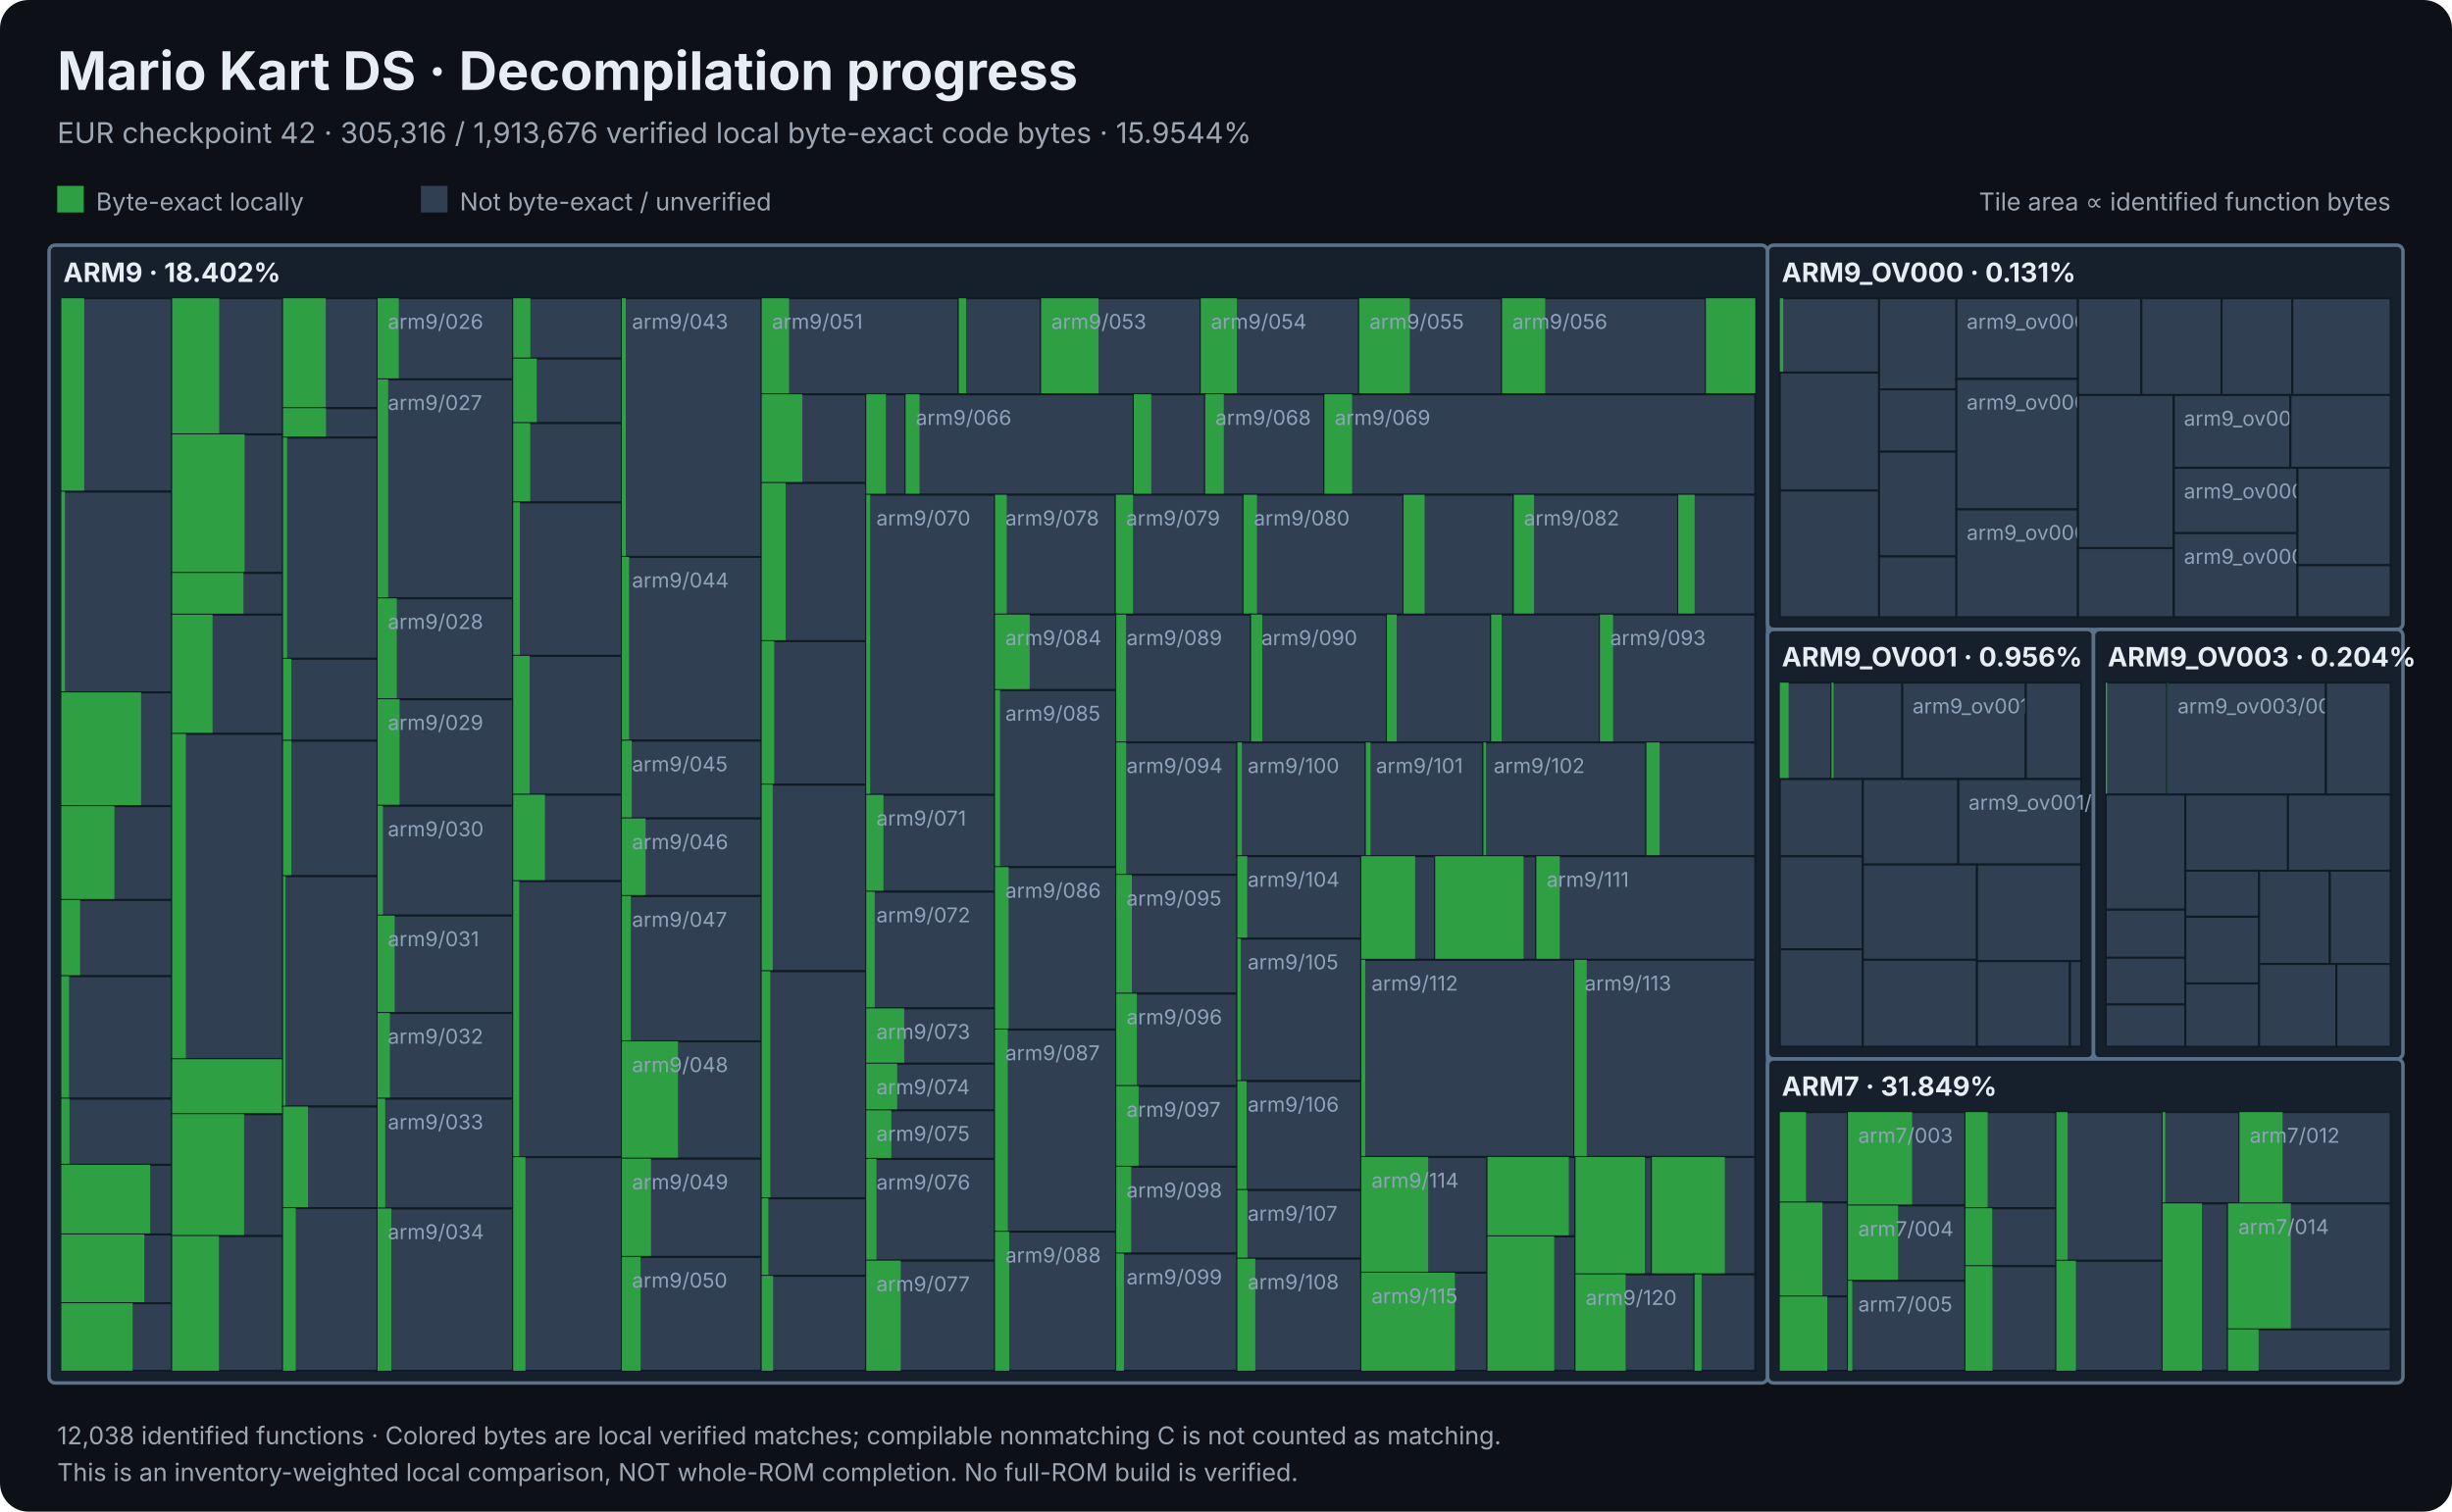
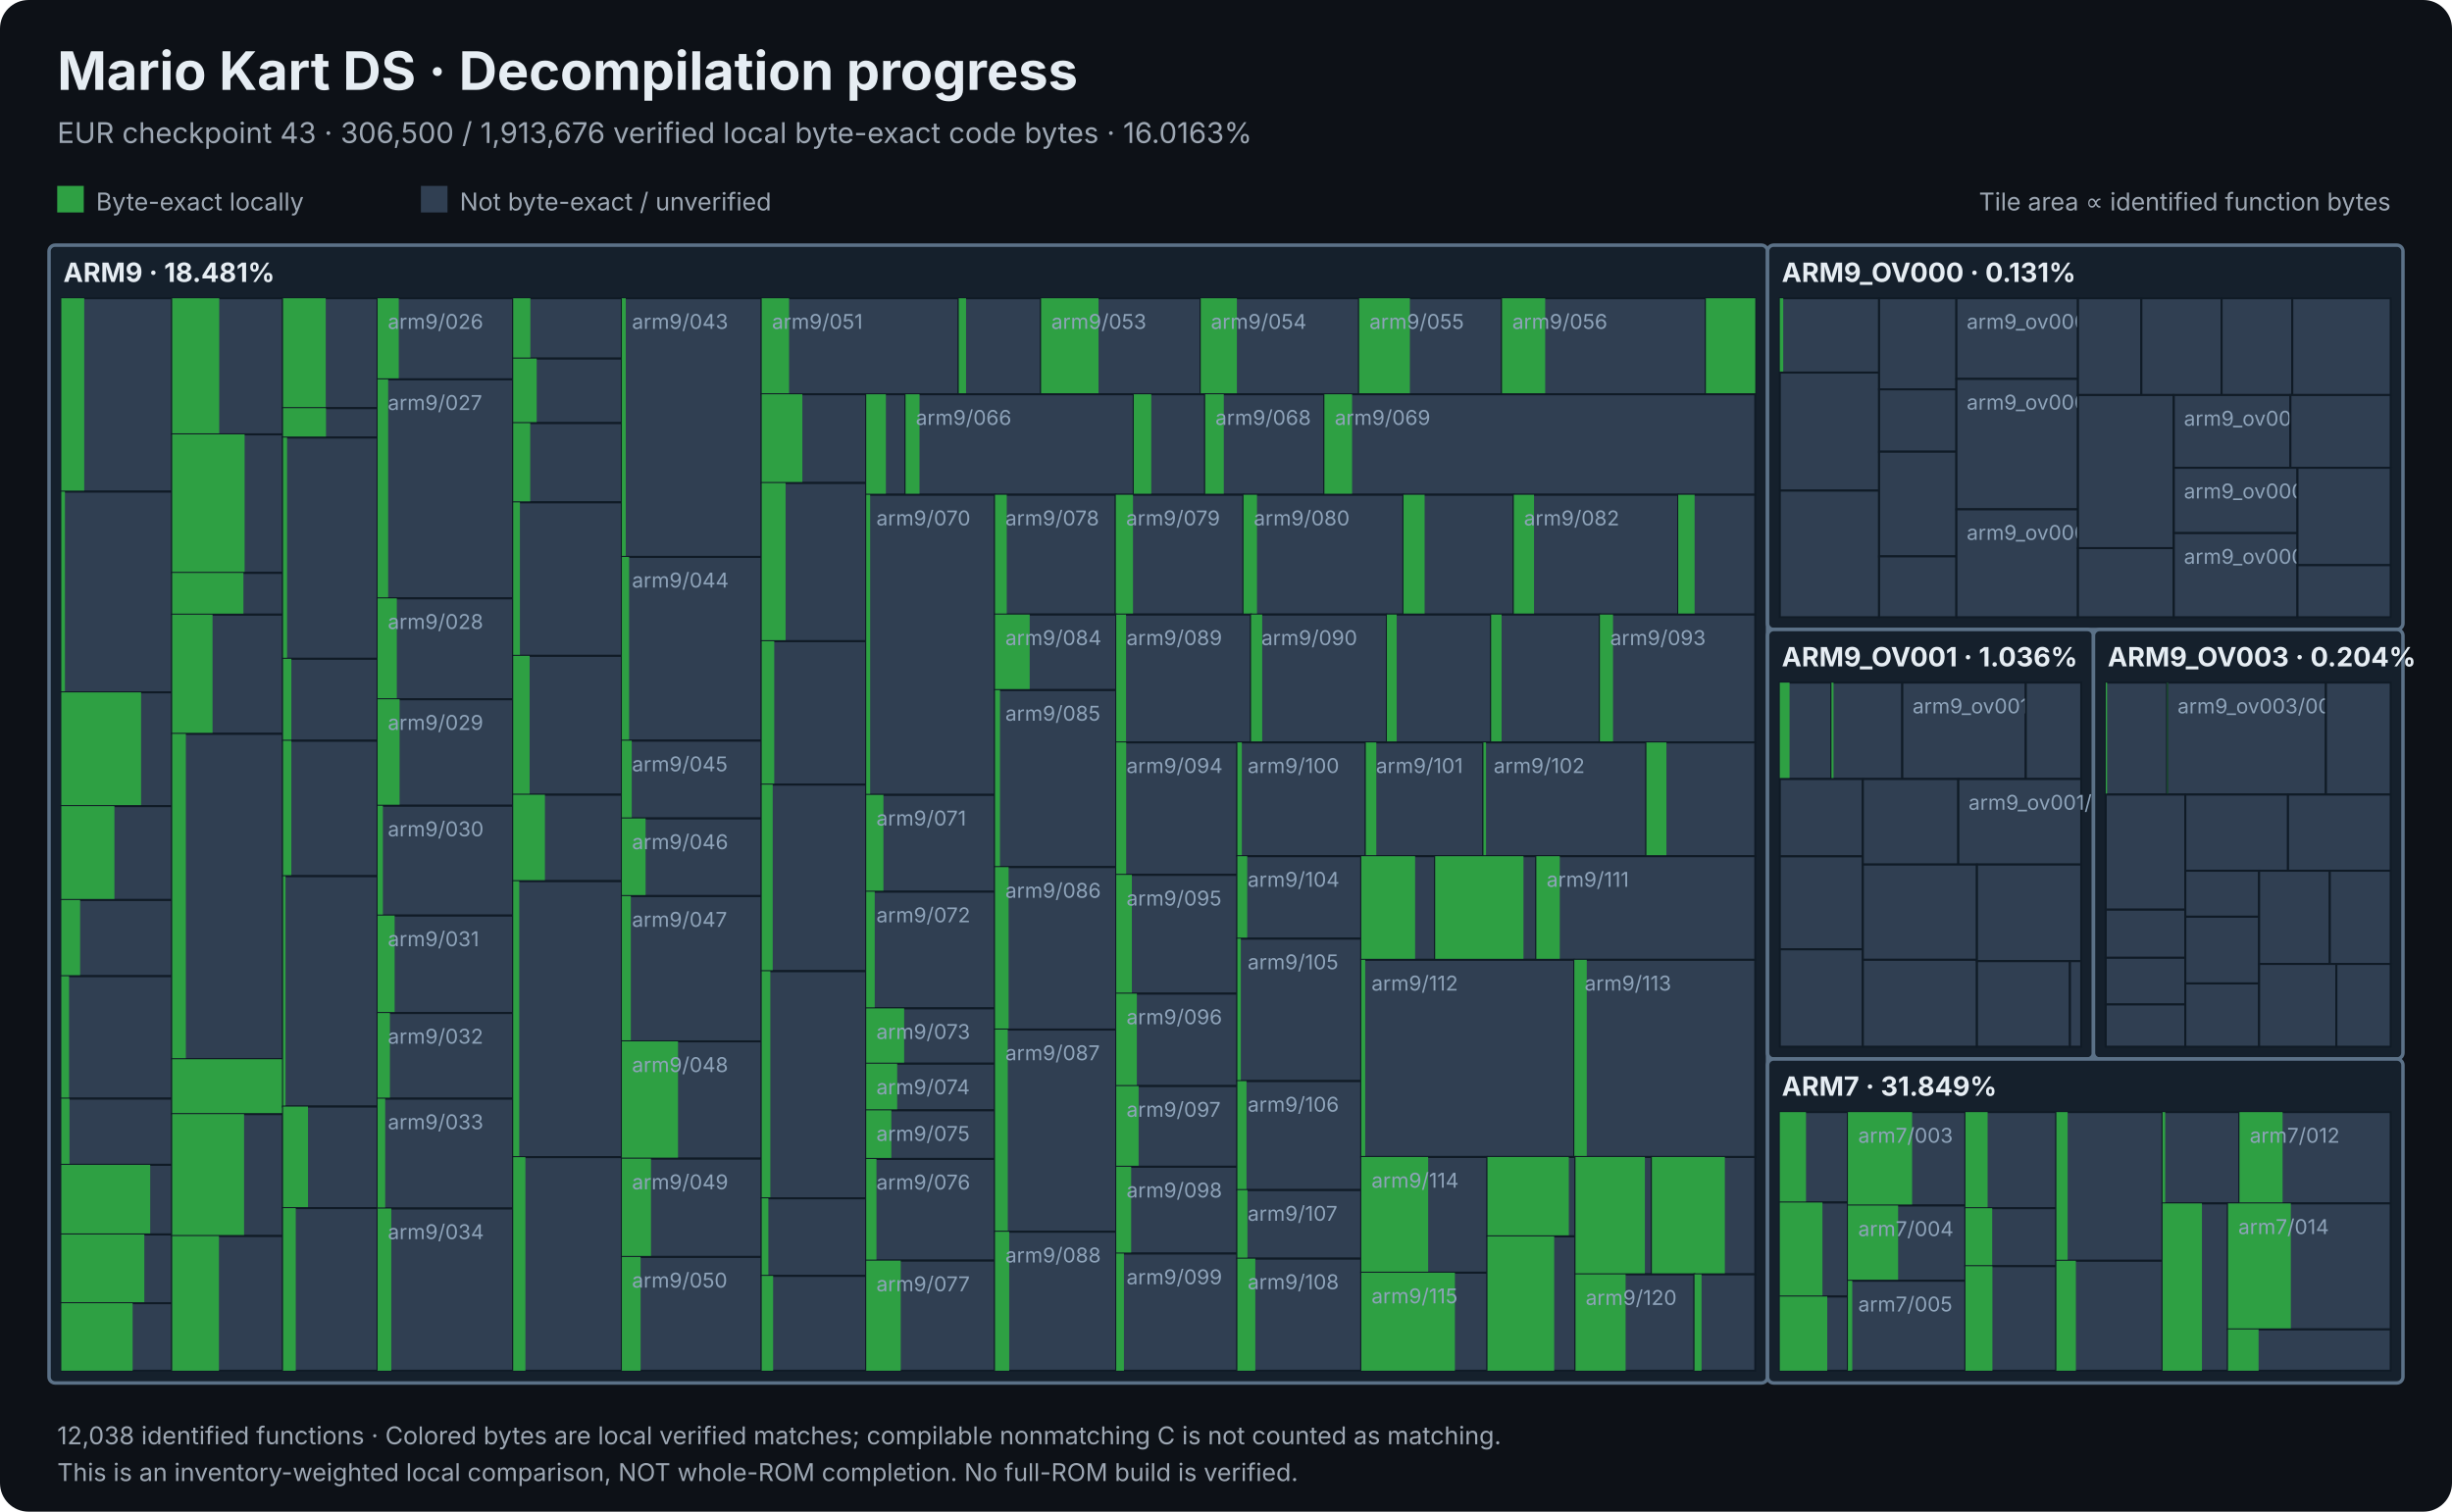
<svg xmlns="http://www.w3.org/2000/svg" viewBox="0 0 1200 740" width="1200" height="740" role="img" aria-label="Mario Kart DS local decompilation progress treemap">
  <rect width="1200" height="740" rx="14" fill="#0d1117" />
  <style>text{font-family:Inter,Segoe UI,Arial,sans-serif}.heading{fill:#e6edf3;font-weight:700}.light{fill:#9da7b3}.module{fill:#e6edf3;font-weight:700}.tile{fill:#8ea3b9;font-size:10px;pointer-events:none}</style>
  <text x="28" y="44" class="heading" font-size="26">Mario Kart DS · Decompilation progress</text>
-   <text x="28" y="70" class="light" font-size="14">EUR checkpoint 42 · 305,316 / 1,913,676 verified local byte-exact code bytes · 15.9544%</text>
+   <text x="28" y="70" class="light" font-size="14">EUR checkpoint 43 · 306,500 / 1,913,676 verified local byte-exact code bytes · 16.0163%</text>
  <rect x="28" y="91" width="13" height="13" fill="#2ea043" />
  <text x="47" y="103" class="light" font-size="12">Byte-exact locally</text>
  <rect x="206" y="91" width="13" height="13" fill="#303f52" />
  <text x="225" y="103" class="light" font-size="12">Not byte-exact / unverified</text>
  <text x="1170" y="103" text-anchor="end" class="light" font-size="12">Tile area ∝ identified function bytes</text>
  <rect x="24.00" y="120.00" width="841.03" height="557.00" rx="3" fill="#15202c" stroke="#5b7187" stroke-width="1.7" />
  <rect x="30.00" y="146.00" width="54.26" height="94.67" fill="#303f52" stroke="#101b26" stroke-width="1" />
  <rect x="30.00" y="146.00" width="11.215" height="94.67" fill="#2ea043" />
  <rect x="30.00" y="240.67" width="54.26" height="98.25" fill="#303f52" stroke="#101b26" stroke-width="1" />
  <rect x="30.00" y="240.67" width="1.788" height="98.25" fill="#2ea043" />
  <rect x="30.00" y="338.93" width="54.26" height="55.70" fill="#303f52" stroke="#101b26" stroke-width="1" />
  <rect x="30.00" y="338.93" width="39.042" height="55.70" fill="#2ea043" />
  <rect x="30.00" y="394.62" width="54.26" height="45.95" fill="#303f52" stroke="#101b26" stroke-width="1" />
  <rect x="30.00" y="394.62" width="25.996" height="45.95" fill="#2ea043" />
  <rect x="30.00" y="440.57" width="54.26" height="37.31" fill="#303f52" stroke="#101b26" stroke-width="1" />
  <rect x="30.00" y="440.57" width="9.201" height="37.31" fill="#2ea043" />
  <rect x="30.00" y="477.88" width="54.26" height="59.93" fill="#303f52" stroke="#101b26" stroke-width="1" />
  <rect x="30.00" y="477.88" width="3.805" height="59.93" fill="#2ea043" />
  <rect x="30.00" y="537.81" width="54.26" height="32.41" fill="#303f52" stroke="#101b26" stroke-width="1" />
  <rect x="30.00" y="537.81" width="3.999" height="32.41" fill="#2ea043" />
  <rect x="30.00" y="570.22" width="54.26" height="34.08" fill="#303f52" stroke="#101b26" stroke-width="1" />
  <rect x="30.00" y="570.22" width="43.507" height="34.08" fill="#2ea043" />
  <rect x="30.00" y="604.30" width="54.26" height="33.65" fill="#303f52" stroke="#101b26" stroke-width="1" />
  <rect x="30.00" y="604.30" width="40.627" height="33.65" fill="#2ea043" />
  <rect x="30.00" y="637.95" width="54.26" height="33.05" fill="#303f52" stroke="#101b26" stroke-width="1" />
  <rect x="30.00" y="637.95" width="34.914" height="33.05" fill="#2ea043" />
  <rect x="84.26" y="146.00" width="54.26" height="66.64" fill="#303f52" stroke="#101b26" stroke-width="1" />
  <rect x="84.26" y="146.00" width="23.019" height="66.64" fill="#2ea043" />
  <rect x="84.26" y="212.64" width="54.26" height="67.81" fill="#303f52" stroke="#101b26" stroke-width="1" />
  <rect x="84.26" y="212.64" width="35.448" height="67.81" fill="#2ea043" />
  <rect x="84.26" y="280.45" width="54.26" height="20.44" fill="#303f52" stroke="#101b26" stroke-width="1" />
  <rect x="84.26" y="280.45" width="34.876" height="20.44" fill="#2ea043" />
  <rect x="84.26" y="300.89" width="54.26" height="58.35" fill="#303f52" stroke="#101b26" stroke-width="1" />
  <rect x="84.26" y="300.89" width="19.754" height="58.35" fill="#2ea043" />
  <rect x="84.26" y="359.24" width="54.26" height="159.28" fill="#303f52" stroke="#101b26" stroke-width="1" />
  <rect x="84.26" y="359.24" width="6.689" height="159.28" fill="#2ea043" />
  <rect x="84.26" y="518.52" width="54.26" height="26.87" fill="#303f52" stroke="#101b26" stroke-width="1" />
  <rect x="84.26" y="518.52" width="54.265" height="26.87" fill="#2ea043" />
  <rect x="84.26" y="545.39" width="54.26" height="59.68" fill="#303f52" stroke="#101b26" stroke-width="1" />
  <rect x="84.26" y="545.39" width="35.181" height="59.68" fill="#2ea043" />
  <rect x="84.26" y="605.07" width="54.26" height="65.93" fill="#303f52" stroke="#101b26" stroke-width="1" />
  <rect x="84.26" y="605.07" width="22.889" height="65.93" fill="#2ea043" />
  <rect x="138.52" y="146.00" width="46.28" height="53.80" fill="#303f52" stroke="#101b26" stroke-width="1" />
  <rect x="138.52" y="146.00" width="20.894" height="53.80" fill="#2ea043" />
  <rect x="138.52" y="199.80" width="46.28" height="14.40" fill="#303f52" stroke="#101b26" stroke-width="1" />
  <rect x="138.52" y="199.80" width="21.022" height="14.40" fill="#2ea043" />
  <rect x="138.52" y="214.20" width="46.28" height="108.30" fill="#303f52" stroke="#101b26" stroke-width="1" />
  <rect x="138.52" y="214.20" width="1.968" height="108.30" fill="#2ea043" />
  <rect x="138.52" y="322.50" width="46.28" height="40.12" fill="#303f52" stroke="#101b26" stroke-width="1" />
  <rect x="138.52" y="322.50" width="4.069" height="40.12" fill="#2ea043" />
  <rect x="138.52" y="362.62" width="46.28" height="66.30" fill="#303f52" stroke="#101b26" stroke-width="1" />
  <rect x="138.52" y="362.62" width="4.060" height="66.30" fill="#2ea043" />
  <rect x="138.52" y="428.92" width="46.28" height="112.77" fill="#303f52" stroke="#101b26" stroke-width="1" />
  <rect x="138.52" y="428.92" width="1.227" height="112.77" fill="#2ea043" />
  <rect x="138.52" y="541.70" width="46.28" height="49.72" fill="#303f52" stroke="#101b26" stroke-width="1" />
  <rect x="138.52" y="541.70" width="12.207" height="49.72" fill="#2ea043" />
  <rect x="138.52" y="591.41" width="46.28" height="79.59" fill="#303f52" stroke="#101b26" stroke-width="1" />
  <rect x="138.52" y="591.41" width="6.216" height="79.59" fill="#2ea043" />
  <rect x="184.80" y="146.00" width="66.35" height="39.71" fill="#303f52" stroke="#101b26" stroke-width="1" />
  <rect x="184.80" y="146.00" width="10.340" height="39.71" fill="#2ea043" />
  <text x="189.8" y="161.0" class="tile">arm9/026</text>
  <rect x="184.80" y="185.71" width="66.35" height="107.21" fill="#303f52" stroke="#101b26" stroke-width="1" />
  <rect x="184.80" y="185.71" width="5.161" height="107.21" fill="#2ea043" />
  <text x="189.8" y="200.7" class="tile">arm9/027</text>
  <rect x="184.80" y="292.92" width="66.35" height="49.38" fill="#303f52" stroke="#101b26" stroke-width="1" />
  <rect x="184.80" y="292.92" width="9.400" height="49.38" fill="#2ea043" />
  <text x="189.8" y="307.9" class="tile">arm9/028</text>
  <rect x="184.80" y="342.31" width="66.35" height="52.12" fill="#303f52" stroke="#101b26" stroke-width="1" />
  <rect x="184.80" y="342.31" width="10.746" height="52.12" fill="#2ea043" />
  <text x="189.8" y="357.3" class="tile">arm9/029</text>
  <rect x="184.80" y="394.43" width="66.35" height="53.78" fill="#303f52" stroke="#101b26" stroke-width="1" />
  <rect x="184.80" y="394.43" width="2.584" height="53.78" fill="#2ea043" />
  <text x="189.8" y="409.4" class="tile">arm9/030</text>
  <rect x="184.80" y="448.21" width="66.35" height="47.69" fill="#303f52" stroke="#101b26" stroke-width="1" />
  <rect x="184.80" y="448.21" width="8.335" height="47.69" fill="#2ea043" />
  <text x="189.8" y="463.2" class="tile">arm9/031</text>
  <rect x="184.80" y="495.90" width="66.35" height="41.94" fill="#303f52" stroke="#101b26" stroke-width="1" />
  <rect x="184.80" y="495.90" width="6.017" height="41.94" fill="#2ea043" />
  <text x="189.8" y="510.9" class="tile">arm9/032</text>
  <rect x="184.80" y="537.83" width="66.35" height="53.77" fill="#303f52" stroke="#101b26" stroke-width="1" />
  <rect x="184.80" y="537.83" width="3.708" height="53.77" fill="#2ea043" />
  <text x="189.8" y="552.8" class="tile">arm9/033</text>
  <rect x="184.80" y="591.60" width="66.35" height="79.40" fill="#303f52" stroke="#101b26" stroke-width="1" />
  <rect x="184.80" y="591.60" width="6.701" height="79.40" fill="#2ea043" />
  <text x="189.8" y="606.6" class="tile">arm9/034</text>
  <rect x="251.16" y="146.00" width="53.18" height="29.53" fill="#303f52" stroke="#101b26" stroke-width="1" />
  <rect x="251.16" y="146.00" width="8.396" height="29.53" fill="#2ea043" />
  <rect x="251.16" y="175.53" width="53.18" height="31.60" fill="#303f52" stroke="#101b26" stroke-width="1" />
  <rect x="251.16" y="175.53" width="11.497" height="31.60" fill="#2ea043" />
  <rect x="251.16" y="207.13" width="53.18" height="38.79" fill="#303f52" stroke="#101b26" stroke-width="1" />
  <rect x="251.16" y="207.13" width="8.321" height="38.79" fill="#2ea043" />
  <rect x="251.16" y="245.92" width="53.18" height="75.14" fill="#303f52" stroke="#101b26" stroke-width="1" />
  <rect x="251.16" y="245.92" width="3.284" height="75.14" fill="#2ea043" />
  <rect x="251.16" y="321.06" width="53.18" height="67.98" fill="#303f52" stroke="#101b26" stroke-width="1" />
  <rect x="251.16" y="321.06" width="8.029" height="67.98" fill="#2ea043" />
  <rect x="251.16" y="389.04" width="53.18" height="42.31" fill="#303f52" stroke="#101b26" stroke-width="1" />
  <rect x="251.16" y="389.04" width="15.520" height="42.31" fill="#2ea043" />
  <rect x="251.16" y="431.36" width="53.18" height="135.10" fill="#303f52" stroke="#101b26" stroke-width="1" />
  <rect x="251.16" y="431.36" width="2.961" height="135.10" fill="#2ea043" />
  <rect x="251.16" y="566.45" width="53.18" height="104.55" fill="#303f52" stroke="#101b26" stroke-width="1" />
  <rect x="251.16" y="566.45" width="5.972" height="104.55" fill="#2ea043" />
  <rect x="304.34" y="146.00" width="68.42" height="126.63" fill="#303f52" stroke="#101b26" stroke-width="1" />
  <rect x="304.34" y="146.00" width="1.909" height="126.63" fill="#2ea043" />
  <text x="309.3" y="161.0" class="tile">arm9/043</text>
  <rect x="304.34" y="272.63" width="68.42" height="89.96" fill="#303f52" stroke="#101b26" stroke-width="1" />
  <rect x="304.34" y="272.63" width="3.546" height="89.96" fill="#2ea043" />
  <text x="309.3" y="287.6" class="tile">arm9/044</text>
  <rect x="304.34" y="362.58" width="68.42" height="38.08" fill="#303f52" stroke="#101b26" stroke-width="1" />
  <rect x="304.34" y="362.58" width="4.827" height="38.08" fill="#2ea043" />
  <text x="309.3" y="377.6" class="tile">arm9/045</text>
  <rect x="304.34" y="400.66" width="68.42" height="37.99" fill="#303f52" stroke="#101b26" stroke-width="1" />
  <rect x="304.34" y="400.66" width="11.612" height="37.99" fill="#2ea043" />
  <text x="309.3" y="415.7" class="tile">arm9/046</text>
  <rect x="304.34" y="438.65" width="68.42" height="71.12" fill="#303f52" stroke="#101b26" stroke-width="1" />
  <rect x="304.34" y="438.65" width="4.381" height="71.12" fill="#2ea043" />
  <text x="309.3" y="453.7" class="tile">arm9/047</text>
  <rect x="304.34" y="509.77" width="68.42" height="57.42" fill="#303f52" stroke="#101b26" stroke-width="1" />
  <rect x="304.34" y="509.77" width="27.474" height="57.42" fill="#2ea043" />
  <text x="309.3" y="524.8" class="tile">arm9/048</text>
  <rect x="304.34" y="567.19" width="68.42" height="48.12" fill="#303f52" stroke="#101b26" stroke-width="1" />
  <rect x="304.34" y="567.19" width="14.244" height="48.12" fill="#2ea043" />
  <text x="309.3" y="582.2" class="tile">arm9/049</text>
  <rect x="304.34" y="615.31" width="68.42" height="55.69" fill="#303f52" stroke="#101b26" stroke-width="1" />
  <rect x="304.34" y="615.31" width="9.163" height="55.69" fill="#2ea043" />
  <text x="309.3" y="630.3" class="tile">arm9/050</text>
  <rect x="372.77" y="146.00" width="96.43" height="47.00" fill="#303f52" stroke="#101b26" stroke-width="1" />
  <rect x="372.77" y="146.00" width="13.390" height="47.00" fill="#2ea043" />
  <text x="377.8" y="161.0" class="tile">arm9/051</text>
  <rect x="469.20" y="146.00" width="40.30" height="47.00" fill="#303f52" stroke="#101b26" stroke-width="1" />
  <rect x="469.20" y="146.00" width="3.579" height="47.00" fill="#2ea043" />
  <rect x="509.50" y="146.00" width="78.14" height="47.00" fill="#303f52" stroke="#101b26" stroke-width="1" />
  <rect x="509.50" y="146.00" width="28.105" height="47.00" fill="#2ea043" />
  <text x="514.5" y="161.0" class="tile">arm9/053</text>
  <rect x="587.64" y="146.00" width="77.53" height="47.00" fill="#303f52" stroke="#101b26" stroke-width="1" />
  <rect x="587.64" y="146.00" width="17.685" height="47.00" fill="#2ea043" />
  <text x="592.6" y="161.0" class="tile">arm9/054</text>
  <rect x="665.16" y="146.00" width="69.92" height="47.00" fill="#303f52" stroke="#101b26" stroke-width="1" />
  <rect x="665.16" y="146.00" width="24.817" height="47.00" fill="#2ea043" />
  <text x="670.2" y="161.0" class="tile">arm9/055</text>
  <rect x="735.08" y="146.00" width="99.77" height="47.00" fill="#303f52" stroke="#101b26" stroke-width="1" />
  <rect x="735.08" y="146.00" width="21.132" height="47.00" fill="#2ea043" />
  <text x="740.1" y="161.0" class="tile">arm9/056</text>
  <rect x="834.85" y="146.00" width="24.18" height="47.00" fill="#303f52" stroke="#101b26" stroke-width="1" />
  <rect x="834.85" y="146.00" width="24.181" height="47.00" fill="#2ea043" />
  <rect x="372.77" y="193.00" width="51.16" height="43.45" fill="#303f52" stroke="#101b26" stroke-width="1" />
  <rect x="372.77" y="193.00" width="19.904" height="43.45" fill="#2ea043" />
  <rect x="372.77" y="236.45" width="51.16" height="77.43" fill="#303f52" stroke="#101b26" stroke-width="1" />
  <rect x="372.77" y="236.45" width="11.693" height="77.43" fill="#2ea043" />
  <rect x="372.77" y="313.88" width="51.16" height="70.22" fill="#303f52" stroke="#101b26" stroke-width="1" />
  <rect x="372.77" y="313.88" width="6.140" height="70.22" fill="#2ea043" />
  <rect x="372.77" y="384.09" width="51.16" height="91.33" fill="#303f52" stroke="#101b26" stroke-width="1" />
  <rect x="372.77" y="384.09" width="5.389" height="91.33" fill="#2ea043" />
  <rect x="372.77" y="475.43" width="51.16" height="111.18" fill="#303f52" stroke="#101b26" stroke-width="1" />
  <rect x="372.77" y="475.43" width="4.225" height="111.18" fill="#2ea043" />
  <rect x="372.77" y="586.61" width="51.16" height="37.96" fill="#303f52" stroke="#101b26" stroke-width="1" />
  <rect x="372.77" y="586.61" width="3.266" height="37.96" fill="#2ea043" />
  <rect x="372.77" y="624.57" width="51.16" height="46.43" fill="#303f52" stroke="#101b26" stroke-width="1" />
  <rect x="372.77" y="624.57" width="5.595" height="46.43" fill="#2ea043" />
  <rect x="423.93" y="193.00" width="19.24" height="49.20" fill="#303f52" stroke="#101b26" stroke-width="1" />
  <rect x="423.93" y="193.00" width="9.612" height="49.20" fill="#2ea043" />
  <rect x="443.17" y="193.00" width="111.70" height="49.20" fill="#303f52" stroke="#101b26" stroke-width="1" />
  <rect x="443.17" y="193.00" width="6.826" height="49.20" fill="#2ea043" />
  <text x="448.2" y="208.0" class="tile">arm9/066</text>
  <rect x="554.87" y="193.00" width="34.95" height="49.20" fill="#303f52" stroke="#101b26" stroke-width="1" />
  <rect x="554.87" y="193.00" width="8.548" height="49.20" fill="#2ea043" />
  <rect x="589.82" y="193.00" width="58.33" height="49.20" fill="#303f52" stroke="#101b26" stroke-width="1" />
  <rect x="589.82" y="193.00" width="9.093" height="49.20" fill="#2ea043" />
  <text x="594.8" y="208.0" class="tile">arm9/068</text>
  <rect x="648.15" y="193.00" width="210.88" height="49.20" fill="#303f52" stroke="#101b26" stroke-width="1" />
  <rect x="648.15" y="193.00" width="13.551" height="49.20" fill="#2ea043" />
  <text x="653.2" y="208.0" class="tile">arm9/069</text>
  <rect x="423.93" y="242.20" width="63.03" height="146.92" fill="#303f52" stroke="#101b26" stroke-width="1" />
  <rect x="423.93" y="242.20" width="1.917" height="146.92" fill="#2ea043" />
  <text x="428.9" y="257.2" class="tile">arm9/070</text>
  <rect x="423.93" y="389.12" width="63.03" height="47.39" fill="#303f52" stroke="#101b26" stroke-width="1" />
  <rect x="423.93" y="389.12" width="8.415" height="47.39" fill="#2ea043" />
  <text x="428.9" y="404.1" class="tile">arm9/071</text>
  <rect x="423.93" y="436.51" width="63.03" height="57.12" fill="#303f52" stroke="#101b26" stroke-width="1" />
  <rect x="423.93" y="436.51" width="4.156" height="57.12" fill="#2ea043" />
  <text x="428.9" y="451.5" class="tile">arm9/072</text>
  <rect x="423.93" y="493.63" width="63.03" height="27.06" fill="#303f52" stroke="#101b26" stroke-width="1" />
  <rect x="423.93" y="493.63" width="18.556" height="27.06" fill="#2ea043" />
  <text x="428.9" y="508.6" class="tile">arm9/073</text>
  <rect x="423.93" y="520.70" width="63.03" height="22.84" fill="#303f52" stroke="#101b26" stroke-width="1" />
  <rect x="423.93" y="520.70" width="15.138" height="22.84" fill="#2ea043" />
  <text x="428.9" y="535.7" class="tile">arm9/074</text>
  <rect x="423.93" y="543.54" width="63.03" height="23.80" fill="#303f52" stroke="#101b26" stroke-width="1" />
  <rect x="423.93" y="543.54" width="12.277" height="23.80" fill="#2ea043" />
  <text x="428.9" y="558.5" class="tile">arm9/075</text>
  <rect x="423.93" y="567.34" width="63.03" height="49.77" fill="#303f52" stroke="#101b26" stroke-width="1" />
  <rect x="423.93" y="567.34" width="5.008" height="49.77" fill="#2ea043" />
  <text x="428.9" y="582.3" class="tile">arm9/076</text>
  <rect x="423.93" y="617.11" width="63.03" height="53.89" fill="#303f52" stroke="#101b26" stroke-width="1" />
  <rect x="423.93" y="617.11" width="16.880" height="53.89" fill="#2ea043" />
  <text x="428.9" y="632.1" class="tile">arm9/077</text>
  <rect x="486.96" y="242.20" width="59.11" height="58.65" fill="#303f52" stroke="#101b26" stroke-width="1" />
  <rect x="486.96" y="242.20" width="5.736" height="58.65" fill="#2ea043" />
  <text x="492.0" y="257.2" class="tile">arm9/078</text>
  <rect x="546.07" y="242.20" width="62.50" height="58.65" fill="#303f52" stroke="#101b26" stroke-width="1" />
  <rect x="546.07" y="242.20" width="8.413" height="58.65" fill="#2ea043" />
  <text x="551.1" y="257.2" class="tile">arm9/079</text>
  <rect x="608.57" y="242.20" width="78.28" height="58.65" fill="#303f52" stroke="#101b26" stroke-width="1" />
  <rect x="608.57" y="242.20" width="6.586" height="58.65" fill="#2ea043" />
  <text x="613.6" y="257.2" class="tile">arm9/080</text>
  <rect x="686.85" y="242.20" width="54.00" height="58.65" fill="#303f52" stroke="#101b26" stroke-width="1" />
  <rect x="686.85" y="242.20" width="10.347" height="58.65" fill="#2ea043" />
  <rect x="740.84" y="242.20" width="80.48" height="58.65" fill="#303f52" stroke="#101b26" stroke-width="1" />
  <rect x="740.84" y="242.20" width="9.901" height="58.65" fill="#2ea043" />
  <text x="745.8" y="257.2" class="tile">arm9/082</text>
  <rect x="821.32" y="242.20" width="37.71" height="58.65" fill="#303f52" stroke="#101b26" stroke-width="1" />
  <rect x="821.32" y="242.20" width="8.010" height="58.65" fill="#2ea043" />
  <rect x="486.96" y="300.85" width="59.32" height="36.97" fill="#303f52" stroke="#101b26" stroke-width="1" />
  <rect x="486.96" y="300.85" width="16.953" height="36.97" fill="#2ea043" />
  <text x="492.0" y="315.8" class="tile">arm9/084</text>
  <rect x="486.96" y="337.82" width="59.32" height="86.64" fill="#303f52" stroke="#101b26" stroke-width="1" />
  <rect x="486.96" y="337.82" width="2.416" height="86.64" fill="#2ea043" />
  <text x="492.0" y="352.8" class="tile">arm9/085</text>
  <rect x="486.96" y="424.47" width="59.32" height="79.53" fill="#303f52" stroke="#101b26" stroke-width="1" />
  <rect x="486.96" y="424.47" width="6.643" height="79.53" fill="#2ea043" />
  <text x="492.0" y="439.5" class="tile">arm9/086</text>
  <rect x="486.96" y="504.00" width="59.32" height="98.96" fill="#303f52" stroke="#101b26" stroke-width="1" />
  <rect x="486.96" y="504.00" width="6.240" height="98.96" fill="#2ea043" />
  <text x="492.0" y="519.0" class="tile">arm9/087</text>
  <rect x="486.96" y="602.96" width="59.32" height="68.04" fill="#303f52" stroke="#101b26" stroke-width="1" />
  <rect x="486.96" y="602.96" width="6.941" height="68.04" fill="#2ea043" />
  <text x="492.0" y="618.0" class="tile">arm9/088</text>
  <rect x="546.28" y="300.85" width="65.98" height="62.59" fill="#303f52" stroke="#101b26" stroke-width="1" />
  <rect x="546.28" y="300.85" width="4.798" height="62.59" fill="#2ea043" />
  <text x="551.3" y="315.8" class="tile">arm9/089</text>
  <rect x="612.26" y="300.85" width="66.47" height="62.59" fill="#303f52" stroke="#101b26" stroke-width="1" />
  <rect x="612.26" y="300.85" width="5.455" height="62.59" fill="#2ea043" />
  <text x="617.3" y="315.8" class="tile">arm9/090</text>
  <rect x="678.73" y="300.85" width="51.02" height="62.59" fill="#303f52" stroke="#101b26" stroke-width="1" />
  <rect x="678.73" y="300.85" width="4.798" height="62.59" fill="#2ea043" />
  <rect x="729.75" y="300.85" width="53.24" height="62.59" fill="#303f52" stroke="#101b26" stroke-width="1" />
  <rect x="729.75" y="300.85" width="5.116" height="62.59" fill="#2ea043" />
  <rect x="782.98" y="300.85" width="76.05" height="62.59" fill="#303f52" stroke="#101b26" stroke-width="1" />
  <rect x="782.98" y="300.85" width="6.430" height="62.59" fill="#2ea043" />
  <text x="788.0" y="315.8" class="tile">arm9/093</text>
  <rect x="546.28" y="363.44" width="59.28" height="64.83" fill="#303f52" stroke="#101b26" stroke-width="1" />
  <rect x="546.28" y="363.44" width="4.863" height="64.83" fill="#2ea043" />
  <text x="551.3" y="378.4" class="tile">arm9/094</text>
  <rect x="546.28" y="428.27" width="59.28" height="58.15" fill="#303f52" stroke="#101b26" stroke-width="1" />
  <rect x="546.28" y="428.27" width="7.651" height="58.15" fill="#2ea043" />
  <text x="551.3" y="443.3" class="tile">arm9/095</text>
  <rect x="546.28" y="486.42" width="59.28" height="45.24" fill="#303f52" stroke="#101b26" stroke-width="1" />
  <rect x="546.28" y="486.42" width="10.082" height="45.24" fill="#2ea043" />
  <text x="551.3" y="501.4" class="tile">arm9/096</text>
  <rect x="546.28" y="531.66" width="59.28" height="39.50" fill="#303f52" stroke="#101b26" stroke-width="1" />
  <rect x="546.28" y="531.66" width="10.947" height="39.50" fill="#2ea043" />
  <text x="551.3" y="546.7" class="tile">arm9/097</text>
  <rect x="546.28" y="571.16" width="59.28" height="42.50" fill="#303f52" stroke="#101b26" stroke-width="1" />
  <rect x="546.28" y="571.16" width="7.302" height="42.50" fill="#2ea043" />
  <text x="551.3" y="586.2" class="tile">arm9/098</text>
  <rect x="546.28" y="613.65" width="59.28" height="57.35" fill="#303f52" stroke="#101b26" stroke-width="1" />
  <rect x="546.28" y="613.65" width="3.759" height="57.35" fill="#2ea043" />
  <text x="551.3" y="628.7" class="tile">arm9/099</text>
  <rect x="605.56" y="363.44" width="62.85" height="55.69" fill="#303f52" stroke="#101b26" stroke-width="1" />
  <rect x="605.56" y="363.44" width="2.193" height="55.69" fill="#2ea043" />
  <text x="610.6" y="378.4" class="tile">arm9/100</text>
  <rect x="668.42" y="363.44" width="57.56" height="55.69" fill="#303f52" stroke="#101b26" stroke-width="1" />
-   <rect x="668.42" y="363.44" width="2.294" height="55.69" fill="#2ea043" />
+   <rect x="668.42" y="363.44" width="5.135" height="55.69" fill="#2ea043" />
  <text x="673.4" y="378.4" class="tile">arm9/101</text>
  <rect x="725.98" y="363.44" width="79.76" height="55.69" fill="#303f52" stroke="#101b26" stroke-width="1" />
  <rect x="725.98" y="363.44" width="1.275" height="55.69" fill="#2ea043" />
  <text x="731.0" y="378.4" class="tile">arm9/102</text>
  <rect x="805.74" y="363.44" width="53.30" height="55.69" fill="#303f52" stroke="#101b26" stroke-width="1" />
-   <rect x="805.74" y="363.44" width="6.467" height="55.69" fill="#2ea043" />
+   <rect x="805.74" y="363.44" width="9.801" height="55.69" fill="#2ea043" />
  <rect x="605.56" y="419.13" width="60.64" height="40.36" fill="#303f52" stroke="#101b26" stroke-width="1" />
  <rect x="605.56" y="419.13" width="4.817" height="40.36" fill="#2ea043" />
  <text x="610.6" y="434.1" class="tile">arm9/104</text>
  <rect x="605.56" y="459.49" width="60.64" height="69.74" fill="#303f52" stroke="#101b26" stroke-width="1" />
  <rect x="605.56" y="459.49" width="1.689" height="69.74" fill="#2ea043" />
  <text x="610.6" y="474.5" class="tile">arm9/105</text>
  <rect x="605.56" y="529.23" width="60.64" height="53.35" fill="#303f52" stroke="#101b26" stroke-width="1" />
  <rect x="605.56" y="529.23" width="4.473" height="53.35" fill="#2ea043" />
  <text x="610.6" y="544.2" class="tile">arm9/106</text>
  <rect x="605.56" y="582.58" width="60.64" height="33.57" fill="#303f52" stroke="#101b26" stroke-width="1" />
  <rect x="605.56" y="582.58" width="4.938" height="33.57" fill="#2ea043" />
  <text x="610.6" y="597.6" class="tile">arm9/107</text>
  <rect x="605.56" y="616.15" width="60.64" height="54.85" fill="#303f52" stroke="#101b26" stroke-width="1" />
  <rect x="605.56" y="616.15" width="8.780" height="54.85" fill="#2ea043" />
  <text x="610.6" y="631.1" class="tile">arm9/108</text>
  <rect x="666.21" y="419.13" width="36.16" height="50.72" fill="#303f52" stroke="#101b26" stroke-width="1" />
  <rect x="666.21" y="419.13" width="26.335" height="50.72" fill="#2ea043" />
  <rect x="702.37" y="419.13" width="49.50" height="50.72" fill="#303f52" stroke="#101b26" stroke-width="1" />
  <rect x="702.37" y="419.13" width="43.213" height="50.72" fill="#2ea043" />
  <rect x="751.87" y="419.13" width="107.17" height="50.72" fill="#303f52" stroke="#101b26" stroke-width="1" />
  <rect x="751.87" y="419.13" width="11.473" height="50.72" fill="#2ea043" />
  <text x="756.9" y="434.1" class="tile">arm9/111</text>
  <rect x="666.21" y="469.86" width="104.26" height="96.52" fill="#303f52" stroke="#101b26" stroke-width="1" />
  <rect x="666.21" y="469.86" width="1.924" height="96.52" fill="#2ea043" />
  <text x="671.2" y="484.9" class="tile">arm9/112</text>
  <rect x="770.47" y="469.86" width="88.56" height="96.52" fill="#303f52" stroke="#101b26" stroke-width="1" />
  <rect x="770.47" y="469.86" width="6.081" height="96.52" fill="#2ea043" />
  <text x="775.5" y="484.9" class="tile">arm9/113</text>
  <rect x="666.21" y="566.38" width="61.76" height="56.64" fill="#303f52" stroke="#101b26" stroke-width="1" />
  <rect x="666.21" y="566.38" width="32.716" height="56.64" fill="#2ea043" />
  <text x="671.2" y="581.4" class="tile">arm9/114</text>
  <rect x="666.21" y="623.02" width="61.76" height="47.98" fill="#303f52" stroke="#101b26" stroke-width="1" />
  <rect x="666.21" y="623.02" width="45.812" height="47.98" fill="#2ea043" />
  <text x="671.2" y="638.0" class="tile">arm9/115</text>
  <rect x="727.96" y="566.38" width="43.08" height="38.85" fill="#303f52" stroke="#101b26" stroke-width="1" />
  <rect x="727.96" y="566.38" width="39.810" height="38.85" fill="#2ea043" />
  <rect x="727.96" y="605.23" width="43.08" height="65.77" fill="#303f52" stroke="#101b26" stroke-width="1" />
  <rect x="727.96" y="605.23" width="32.643" height="65.77" fill="#2ea043" />
  <rect x="771.05" y="566.38" width="37.37" height="57.45" fill="#303f52" stroke="#101b26" stroke-width="1" />
  <rect x="771.05" y="566.38" width="33.946" height="57.45" fill="#2ea043" />
  <rect x="808.42" y="566.38" width="50.62" height="57.45" fill="#303f52" stroke="#101b26" stroke-width="1" />
  <rect x="808.42" y="566.38" width="35.703" height="57.45" fill="#2ea043" />
  <rect x="771.05" y="623.83" width="58.23" height="47.17" fill="#303f52" stroke="#101b26" stroke-width="1" />
  <rect x="771.05" y="623.83" width="24.515" height="47.17" fill="#2ea043" />
  <text x="776.0" y="638.8" class="tile">arm9/120</text>
  <rect x="829.28" y="623.83" width="29.76" height="47.17" fill="#303f52" stroke="#101b26" stroke-width="1" />
  <rect x="829.28" y="623.83" width="3.447" height="47.17" fill="#2ea043" />
-   <text x="31.0" y="138.0" class="module" font-size="13">ARM9 · 18.402%</text>
+   <text x="31.0" y="138.0" class="module" font-size="13">ARM9 · 18.481%</text>
  <rect x="865.03" y="120.00" width="310.97" height="188.15" rx="3" fill="#15202c" stroke="#5b7187" stroke-width="1.7" />
  <rect x="871.03" y="146.00" width="48.58" height="36.39" fill="#303f52" stroke="#101b26" stroke-width="1" />
  <rect x="871.03" y="146.00" width="1.676" height="36.39" fill="#2ea043" />
  <rect x="871.03" y="182.39" width="48.58" height="57.78" fill="#303f52" stroke="#101b26" stroke-width="1" />
  <rect x="871.03" y="240.17" width="48.58" height="61.99" fill="#303f52" stroke="#101b26" stroke-width="1" />
  <rect x="919.62" y="146.00" width="37.84" height="44.59" fill="#303f52" stroke="#101b26" stroke-width="1" />
  <rect x="919.62" y="190.59" width="37.84" height="30.53" fill="#303f52" stroke="#101b26" stroke-width="1" />
  <rect x="919.62" y="221.12" width="37.84" height="51.24" fill="#303f52" stroke="#101b26" stroke-width="1" />
  <rect x="919.62" y="272.36" width="37.84" height="29.80" fill="#303f52" stroke="#101b26" stroke-width="1" />
  <rect x="957.45" y="146.00" width="59.50" height="39.50" fill="#303f52" stroke="#101b26" stroke-width="1" />
  <text x="962.5" y="161.0" class="tile">arm9_ov000/007</text>
  <rect x="957.45" y="185.50" width="59.50" height="63.84" fill="#303f52" stroke="#101b26" stroke-width="1" />
  <text x="962.5" y="200.5" class="tile">arm9_ov000/008</text>
  <rect x="957.45" y="249.34" width="59.50" height="52.81" fill="#303f52" stroke="#101b26" stroke-width="1" />
  <text x="962.5" y="264.3" class="tile">arm9_ov000/009</text>
  <rect x="1016.95" y="146.00" width="31.01" height="47.38" fill="#303f52" stroke="#101b26" stroke-width="1" />
  <rect x="1047.97" y="146.00" width="39.28" height="47.38" fill="#303f52" stroke="#101b26" stroke-width="1" />
  <rect x="1087.25" y="146.00" width="34.58" height="47.38" fill="#303f52" stroke="#101b26" stroke-width="1" />
  <rect x="1121.83" y="146.00" width="48.17" height="47.38" fill="#303f52" stroke="#101b26" stroke-width="1" />
  <rect x="1016.95" y="193.38" width="46.88" height="74.94" fill="#303f52" stroke="#101b26" stroke-width="1" />
  <rect x="1016.95" y="268.32" width="46.88" height="33.84" fill="#303f52" stroke="#101b26" stroke-width="1" />
  <rect x="1063.84" y="193.38" width="57.08" height="35.62" fill="#303f52" stroke="#101b26" stroke-width="1" />
  <text x="1068.8" y="208.4" class="tile">arm9_ov000/016</text>
  <rect x="1120.92" y="193.38" width="49.08" height="35.62" fill="#303f52" stroke="#101b26" stroke-width="1" />
  <rect x="1063.84" y="229.00" width="60.54" height="31.98" fill="#303f52" stroke="#101b26" stroke-width="1" />
  <text x="1068.8" y="244.0" class="tile">arm9_ov000/018</text>
  <rect x="1063.84" y="260.98" width="60.54" height="41.17" fill="#303f52" stroke="#101b26" stroke-width="1" />
  <text x="1068.8" y="276.0" class="tile">arm9_ov000/019</text>
  <rect x="1124.38" y="229.00" width="45.62" height="47.67" fill="#303f52" stroke="#101b26" stroke-width="1" />
  <rect x="1124.38" y="276.67" width="45.62" height="25.49" fill="#303f52" stroke="#101b26" stroke-width="1" />
  <text x="872.0" y="138.0" class="module" font-size="13">ARM9_OV000 · 0.131%</text>
  <rect x="865.03" y="308.15" width="159.50" height="210.24" rx="3" fill="#15202c" stroke="#5b7187" stroke-width="1.7" />
  <rect x="871.03" y="334.15" width="25.28" height="47.20" fill="#303f52" stroke="#101b26" stroke-width="1" />
-   <rect x="871.03" y="334.15" width="4.322" height="47.20" fill="#2ea043" />
+   <rect x="871.03" y="334.15" width="4.768" height="47.20" fill="#2ea043" />
  <rect x="896.31" y="334.15" width="34.67" height="47.20" fill="#303f52" stroke="#101b26" stroke-width="1" />
  <rect x="896.31" y="334.15" width="1.003" height="47.20" fill="#2ea043" />
  <rect x="930.98" y="334.15" width="60.43" height="47.20" fill="#303f52" stroke="#101b26" stroke-width="1" />
  <text x="936.0" y="349.2" class="tile">arm9_ov001/002</text>
  <rect x="991.41" y="334.15" width="27.13" height="47.20" fill="#303f52" stroke="#101b26" stroke-width="1" />
  <rect x="871.03" y="381.35" width="40.64" height="37.85" fill="#303f52" stroke="#101b26" stroke-width="1" />
  <rect x="871.03" y="419.21" width="40.64" height="45.51" fill="#303f52" stroke="#101b26" stroke-width="1" />
  <rect x="871.03" y="464.72" width="40.64" height="47.67" fill="#303f52" stroke="#101b26" stroke-width="1" />
  <rect x="911.67" y="381.35" width="46.71" height="41.87" fill="#303f52" stroke="#101b26" stroke-width="1" />
  <rect x="958.39" y="381.35" width="60.15" height="41.87" fill="#303f52" stroke="#101b26" stroke-width="1" />
  <text x="963.4" y="396.4" class="tile">arm9_ov001/008</text>
  <rect x="911.67" y="423.22" width="55.83" height="46.63" fill="#303f52" stroke="#101b26" stroke-width="1" />
  <rect x="911.67" y="469.85" width="55.83" height="42.54" fill="#303f52" stroke="#101b26" stroke-width="1" />
  <rect x="967.51" y="423.22" width="51.03" height="47.28" fill="#303f52" stroke="#101b26" stroke-width="1" />
  <rect x="967.51" y="470.50" width="45.52" height="41.89" fill="#303f52" stroke="#101b26" stroke-width="1" />
  <rect x="1013.03" y="470.50" width="5.51" height="41.89" fill="#303f52" stroke="#101b26" stroke-width="1" />
-   <text x="872.0" y="326.2" class="module" font-size="13">ARM9_OV001 · 0.956%</text>
+   <text x="872.0" y="326.2" class="module" font-size="13">ARM9_OV001 · 1.036%</text>
  <rect x="1024.54" y="308.15" width="151.46" height="210.24" rx="3" fill="#15202c" stroke="#5b7187" stroke-width="1.7" />
  <rect x="1030.54" y="334.15" width="30.12" height="54.80" fill="#303f52" stroke="#101b26" stroke-width="1" />
  <rect x="1030.54" y="334.15" width="0.659" height="54.80" fill="#2ea043" />
  <rect x="1060.66" y="334.15" width="77.64" height="54.80" fill="#303f52" stroke="#101b26" stroke-width="1" />
  <rect x="1060.66" y="334.15" width="0.267" height="54.80" fill="#2ea043" />
  <text x="1065.7" y="349.2" class="tile">arm9_ov003/001</text>
  <rect x="1138.30" y="334.15" width="31.70" height="54.80" fill="#303f52" stroke="#101b26" stroke-width="1" />
  <rect x="1030.54" y="388.96" width="38.95" height="56.35" fill="#303f52" stroke="#101b26" stroke-width="1" />
  <rect x="1030.54" y="445.31" width="38.95" height="23.56" fill="#303f52" stroke="#101b26" stroke-width="1" />
  <rect x="1030.54" y="468.87" width="38.95" height="22.85" fill="#303f52" stroke="#101b26" stroke-width="1" />
  <rect x="1030.54" y="491.71" width="38.95" height="20.68" fill="#303f52" stroke="#101b26" stroke-width="1" />
  <rect x="1069.49" y="388.96" width="50.25" height="37.29" fill="#303f52" stroke="#101b26" stroke-width="1" />
  <rect x="1119.74" y="388.96" width="50.26" height="37.29" fill="#303f52" stroke="#101b26" stroke-width="1" />
  <rect x="1069.49" y="426.24" width="36.11" height="22.51" fill="#303f52" stroke="#101b26" stroke-width="1" />
  <rect x="1069.49" y="448.76" width="36.11" height="32.66" fill="#303f52" stroke="#101b26" stroke-width="1" />
  <rect x="1069.49" y="481.42" width="36.11" height="30.98" fill="#303f52" stroke="#101b26" stroke-width="1" />
  <rect x="1105.60" y="426.24" width="34.60" height="45.64" fill="#303f52" stroke="#101b26" stroke-width="1" />
  <rect x="1140.20" y="426.24" width="29.80" height="45.64" fill="#303f52" stroke="#101b26" stroke-width="1" />
  <rect x="1105.60" y="471.88" width="37.81" height="40.52" fill="#303f52" stroke="#101b26" stroke-width="1" />
  <rect x="1143.41" y="471.88" width="26.59" height="40.52" fill="#303f52" stroke="#101b26" stroke-width="1" />
  <text x="1031.5" y="326.2" class="module" font-size="13">ARM9_OV003 · 0.204%</text>
  <rect x="865.03" y="518.40" width="310.97" height="158.60" rx="3" fill="#15202c" stroke="#5b7187" stroke-width="1.7" />
  <rect x="871.03" y="544.40" width="33.32" height="44.26" fill="#303f52" stroke="#101b26" stroke-width="1" />
  <rect x="871.03" y="544.40" width="12.814" height="44.26" fill="#2ea043" />
  <rect x="871.03" y="588.66" width="33.32" height="46.02" fill="#303f52" stroke="#101b26" stroke-width="1" />
  <rect x="871.03" y="588.66" width="20.867" height="46.02" fill="#2ea043" />
  <rect x="871.03" y="634.68" width="33.32" height="36.32" fill="#303f52" stroke="#101b26" stroke-width="1" />
  <rect x="871.03" y="634.68" width="23.208" height="36.32" fill="#2ea043" />
  <rect x="904.36" y="544.40" width="57.52" height="45.74" fill="#303f52" stroke="#101b26" stroke-width="1" />
  <rect x="904.36" y="544.40" width="31.415" height="45.74" fill="#2ea043" />
  <text x="909.4" y="559.4" class="tile">arm7/003</text>
  <rect x="904.36" y="590.13" width="57.52" height="36.83" fill="#303f52" stroke="#101b26" stroke-width="1" />
  <rect x="904.36" y="590.13" width="24.568" height="36.83" fill="#2ea043" />
  <text x="909.4" y="605.1" class="tile">arm7/004</text>
  <rect x="904.36" y="626.96" width="57.52" height="44.04" fill="#303f52" stroke="#101b26" stroke-width="1" />
  <rect x="904.36" y="626.96" width="2.127" height="44.04" fill="#2ea043" />
  <text x="909.4" y="642.0" class="tile">arm7/005</text>
  <rect x="961.88" y="544.40" width="44.50" height="47.05" fill="#303f52" stroke="#101b26" stroke-width="1" />
  <rect x="961.88" y="544.40" width="10.850" height="47.05" fill="#2ea043" />
  <rect x="961.88" y="591.45" width="44.50" height="28.38" fill="#303f52" stroke="#101b26" stroke-width="1" />
  <rect x="961.88" y="591.45" width="13.091" height="28.38" fill="#2ea043" />
  <rect x="961.88" y="619.83" width="44.50" height="51.17" fill="#303f52" stroke="#101b26" stroke-width="1" />
  <rect x="961.88" y="619.83" width="13.196" height="51.17" fill="#2ea043" />
  <rect x="1006.38" y="544.40" width="51.98" height="72.79" fill="#303f52" stroke="#101b26" stroke-width="1" />
  <rect x="1006.38" y="544.40" width="5.501" height="72.79" fill="#2ea043" />
  <rect x="1006.38" y="617.18" width="51.98" height="53.82" fill="#303f52" stroke="#101b26" stroke-width="1" />
  <rect x="1006.38" y="617.18" width="9.544" height="53.82" fill="#2ea043" />
  <rect x="1058.36" y="544.40" width="37.62" height="44.71" fill="#303f52" stroke="#101b26" stroke-width="1" />
  <rect x="1058.36" y="544.40" width="1.289" height="44.71" fill="#2ea043" />
  <rect x="1095.98" y="544.40" width="74.02" height="44.71" fill="#303f52" stroke="#101b26" stroke-width="1" />
  <rect x="1095.98" y="544.40" width="21.113" height="44.71" fill="#2ea043" />
  <text x="1101.0" y="559.4" class="tile">arm7/012</text>
  <rect x="1058.36" y="589.10" width="32.02" height="81.90" fill="#303f52" stroke="#101b26" stroke-width="1" />
  <rect x="1058.36" y="589.10" width="19.267" height="81.90" fill="#2ea043" />
  <rect x="1090.38" y="589.10" width="79.62" height="61.68" fill="#303f52" stroke="#101b26" stroke-width="1" />
  <rect x="1090.38" y="589.10" width="30.739" height="61.68" fill="#2ea043" />
  <text x="1095.4" y="604.1" class="tile">arm7/014</text>
  <rect x="1090.38" y="650.78" width="79.62" height="20.22" fill="#303f52" stroke="#101b26" stroke-width="1" />
  <rect x="1090.38" y="650.78" width="14.967" height="20.22" fill="#2ea043" />
  <text x="872.0" y="536.4" class="module" font-size="13">ARM7 · 31.849%</text>
  <text x="28" y="707" class="light" font-size="12">12,038 identified functions · Colored bytes are local verified matches; compilable nonmatching C is not counted as matching.</text>
  <text x="28" y="725" class="light" font-size="12">This is an inventory-weighted local comparison, NOT whole-ROM completion. No full-ROM build is verified.</text>
</svg>
